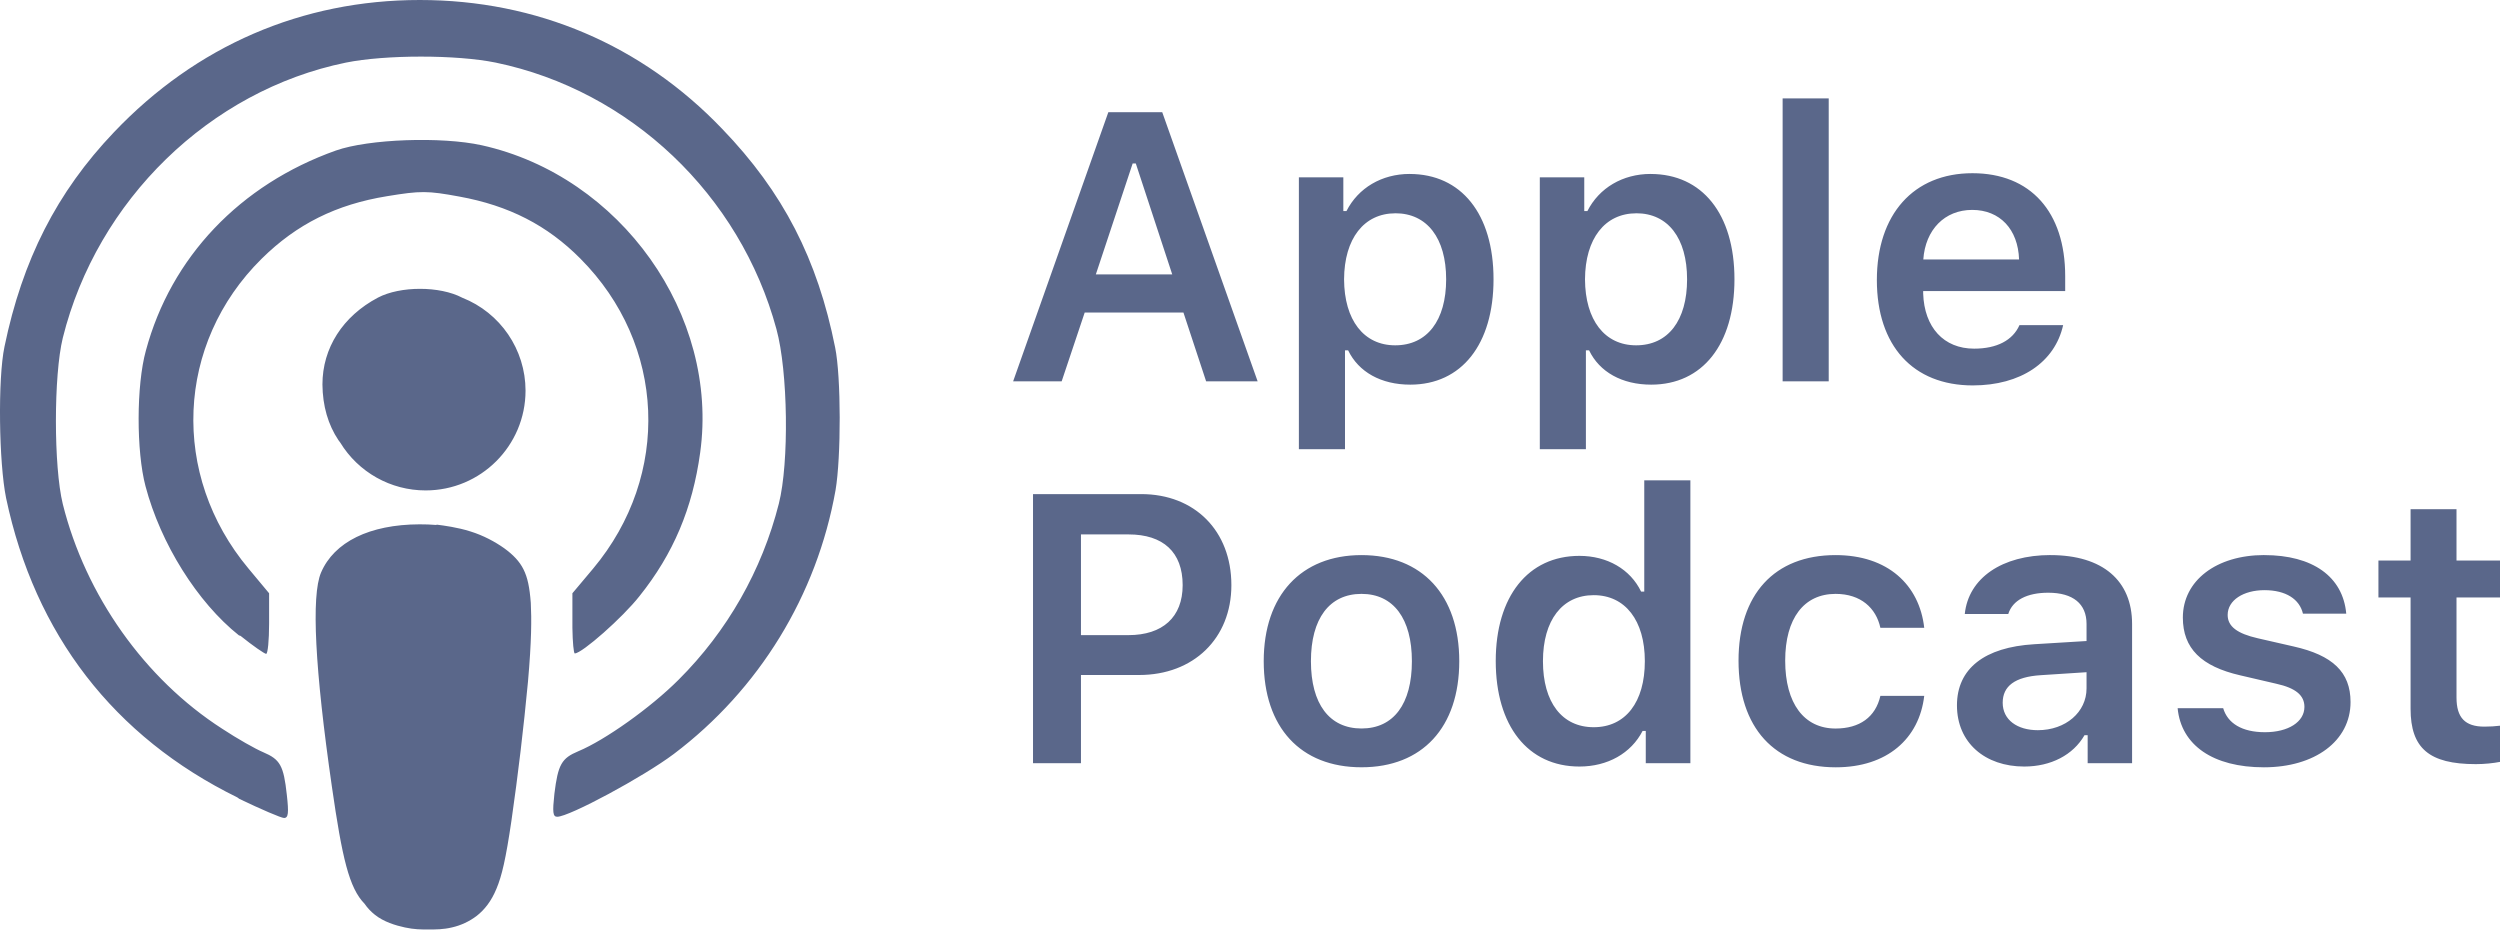
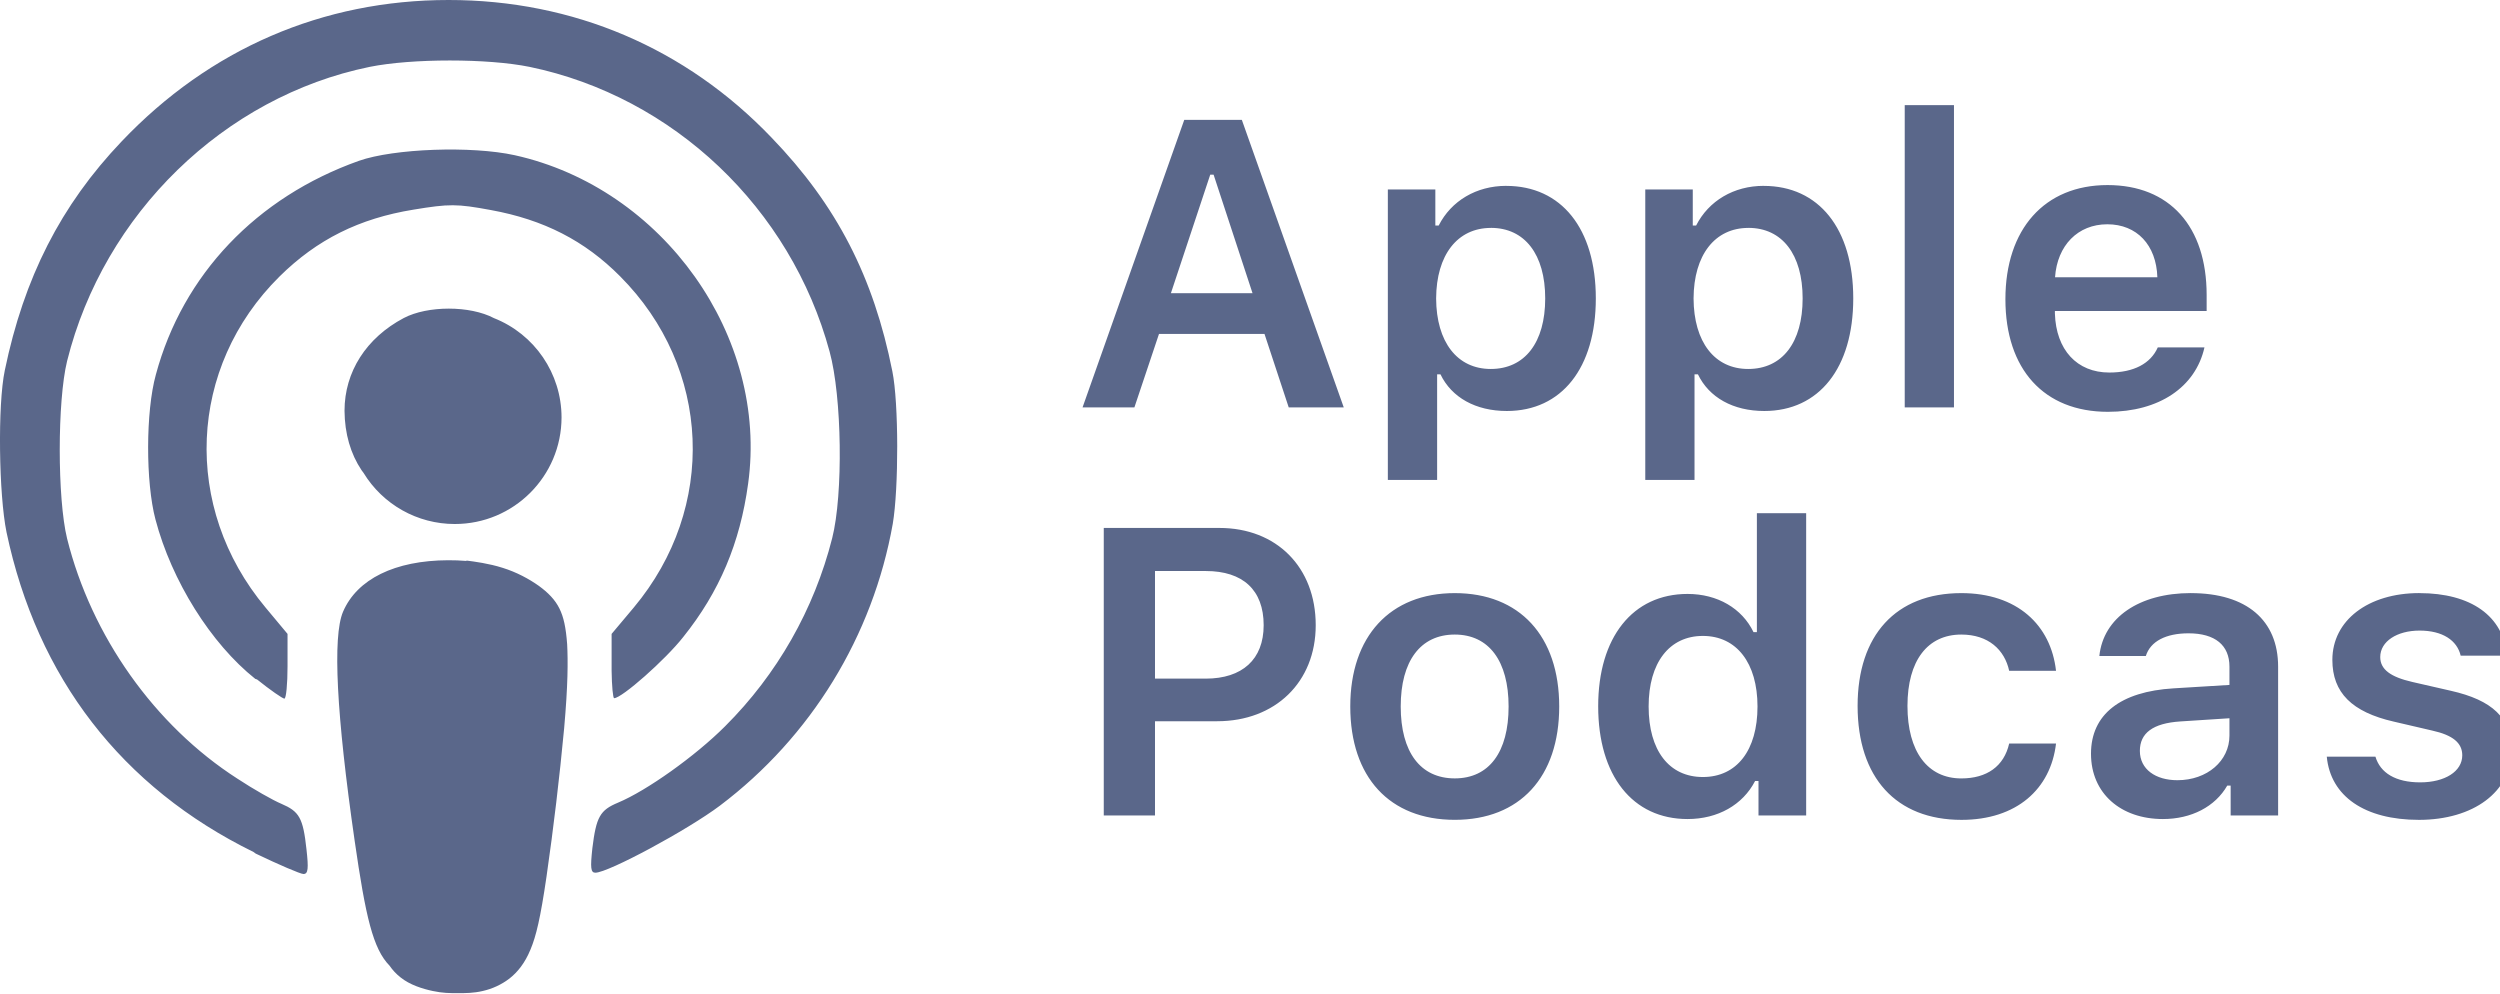
- <svg xmlns="http://www.w3.org/2000/svg" width="78" height="29">
-   <defs />
+ <svg xmlns="http://www.w3.org/2000/svg" width="73" height="29">
  <g transform="translate(-136)" fill="none" fill-rule="evenodd">
    <path d="M149.085 16.359c.181-.001.357.006.526.02l.017-.01c.218.028.65.084 1.05.212.403.125.768.322 1.053.524.276.2.478.408.603.661.126.253.19.554.227 1.046.025.494.025 1.178-.088 2.455a88.802 88.802 0 01-.516 4.338c-.176 1.203-.302 1.729-.465 2.117-.164.401-.378.664-.617.852a2.01 2.01 0 01-.78.363c-.264.063-.503.063-.73.063-.226 0-.44 0-.73-.063-.289-.062-.666-.175-.943-.4a1.534 1.534 0 01-.316-.338c-.485-.494-.699-1.424-1.02-3.649-.532-3.683-.648-5.962-.34-6.685.409-.957 1.517-1.5 3.069-1.506zM149.098 0c3.639 0 6.928 1.4 9.433 4.02 1.906 1.977 2.977 4.069 3.526 6.824.187.918.187 3.419.012 4.45a13.21 13.21 0 01-5.046 8.23c-.947.713-3.265 1.959-3.638 1.959-.137 0-.15-.142-.088-.715.113-.92.225-1.111.748-1.33.835-.348 2.255-1.357 3.127-2.23a11.87 11.87 0 003.128-5.494c.324-1.28.286-4.127-.075-5.445-1.134-4.19-4.56-7.446-8.76-8.316-1.22-.249-3.438-.249-4.672 0-4.248.87-7.762 4.288-8.834 8.59-.286 1.168-.286 4.015 0 5.183.71 2.847 2.555 5.457 4.972 7.01.473.312 1.046.635 1.283.734.524.224.636.41.735 1.33.063.56.05.721-.087.721-.087 0-.723-.273-1.395-.596l-.063-.046c-3.85-1.89-6.317-5.087-7.214-9.34-.224-1.098-.262-3.717-.05-4.724.56-2.704 1.632-4.818 3.414-6.688 2.567-2.7 5.869-4.127 9.544-4.127zm29.381 17.319c1.89 0 3.05 1.25 3.05 3.31 0 2.066-1.153 3.31-3.05 3.31-1.903 0-3.051-1.244-3.051-3.31 0-2.053 1.166-3.31 3.051-3.31zm28.166 0c1.508 0 2.454.669 2.558 1.827h-1.351c-.105-.448-.528-.733-1.201-.733-.655 0-1.148.314-1.148.773 0 .361.301.582.94.728l1.119.256c1.212.273 1.775.797 1.775 1.733 0 1.222-1.12 2.037-2.703 2.037-1.584 0-2.582-.687-2.692-1.845h1.421c.14.472.586.75 1.305.75.725 0 1.23-.32 1.23-.79 0-.361-.273-.588-.876-.722l-1.125-.262c-1.218-.279-1.792-.843-1.792-1.803 0-1.152 1.044-1.95 2.54-1.95zm-13.375 0c1.63 0 2.616.93 2.766 2.269h-1.368c-.134-.617-.61-1.059-1.398-1.059-.986 0-1.572.762-1.572 2.083 0 1.338.591 2.118 1.572 2.118.748 0 1.247-.355 1.398-1.019h1.368c-.156 1.333-1.154 2.229-2.76 2.229-1.909 0-3.034-1.234-3.034-3.328 0-2.066 1.12-3.293 3.028-3.293zm6.705 0c1.63 0 2.546.797 2.546 2.147v4.346h-1.386v-.873h-.099c-.353.617-1.05.977-1.879.977-1.224 0-2.1-.744-2.1-1.908 0-1.152.865-1.815 2.407-1.908L201.1 20v-.535c0-.623-.417-.972-1.195-.972-.661 0-1.113.233-1.247.663h-1.357c.116-1.123 1.166-1.838 2.674-1.838zm-11.235-2.333v8.826h-1.392v-1.007h-.099c-.36.698-1.09 1.111-1.972 1.111-1.607 0-2.61-1.268-2.61-3.293 0-2.013 1.009-3.28 2.61-3.28.87 0 1.59.418 1.926 1.116h.098v-3.473h1.439zm23.903.902v1.6H214v1.152h-1.357v3.124c0 .628.267.907.87.907.203 0 .313-.011.487-.029v1.129c-.209.04-.476.07-.754.07-1.456 0-2.036-.495-2.036-1.728V18.64h-1.003v-1.152h1.003v-1.6h1.433zm-41.037-.472c1.67 0 2.813 1.147 2.813 2.84 0 1.664-1.184 2.804-2.877 2.804h-1.816v2.752h-1.496v-8.396zm29.494 5.557l-1.433.093c-.806.052-1.183.343-1.183.86 0 .536.458.856 1.096.856.87 0 1.52-.564 1.52-1.303v-.506zm-22.621-2.444c-1.003 0-1.578.774-1.578 2.1 0 1.333.575 2.1 1.578 2.1 1.003 0 1.572-.767 1.572-2.1 0-1.326-.574-2.1-1.572-2.1zm7.245.04c-.98 0-1.584.78-1.584 2.06 0 1.286.597 2.06 1.584 2.06.991 0 1.595-.78 1.595-2.06 0-1.268-.61-2.06-1.595-2.06zM151.03 4.532c4.336.963 7.413 5.295 6.815 9.593-.237 1.731-.835 3.153-1.894 4.475-.523.667-1.794 1.787-2.018 1.787-.034 0-.068-.35-.074-.8V18.51l.647-.77c2.442-2.92 2.268-6.996-.399-9.672-1.034-1.041-2.23-1.653-3.775-1.935-.997-.184-1.209-.184-2.255-.012-1.589.258-2.82.872-3.913 1.951-2.679 2.648-2.853 6.746-.41 9.668l.642.77v.945c0 .522-.041.945-.092.945-.05 0-.411-.249-.798-.56l-.052-.017c-1.296-1.032-2.442-2.862-2.915-4.657-.287-1.084-.287-3.145.012-4.226.785-2.919 2.94-5.181 5.93-6.244 1.023-.36 3.29-.441 4.549-.164zm20.181 12.142h-1.485v3.142h1.48c1.067 0 1.693-.559 1.693-1.56 0-1.03-.609-1.582-1.688-1.582zM150.42 9.288a3.12 3.12 0 011.977 2.9 3.116 3.116 0 01-3.119 3.113 3.118 3.118 0 01-2.664-1.495l-.054-.072c-.323-.481-.494-1.069-.5-1.738 0-1.138.635-2.13 1.731-2.71.698-.366 1.931-.366 2.63.002zm37.08-3.86c1.606 0 2.615 1.244 2.615 3.286 0 2.03-.997 3.287-2.598 3.287-.91 0-1.613-.395-1.937-1.07h-.1v3.083h-1.438V5.532h1.387v1.053h.098c.366-.722 1.102-1.158 1.972-1.158zm-7.518 0c1.607 0 2.616 1.244 2.616 3.286 0 2.03-.997 3.287-2.598 3.287-.911 0-1.613-.395-1.938-1.07h-.098v3.083h-1.439V5.532h1.387v1.053h.098c.366-.722 1.102-1.158 1.972-1.158zm17.558-.024c1.81 0 2.894 1.204 2.894 3.211v.466h-4.431v.075c.034 1.06.643 1.722 1.589 1.722.713 0 1.206-.261 1.415-.733h1.363c-.26 1.158-1.322 1.88-2.819 1.88-1.867 0-2.993-1.24-2.993-3.288 0-2.047 1.143-3.333 2.982-3.333zm-4.484-2.333v8.826h-1.438V3.07h1.438zm-20.794.43l2.976 8.396h-1.607l-.708-2.147h-3.08l-.719 2.147h-1.514l2.97-8.396h1.682zm7.274 3.154c-.98 0-1.595.79-1.601 2.06.006 1.273.615 2.059 1.595 2.059.997 0 1.59-.774 1.59-2.06s-.598-2.06-1.584-2.06zm7.517 0c-.98 0-1.595.79-1.601 2.06.006 1.273.615 2.059 1.595 2.059.998 0 1.59-.774 1.59-2.06s-.598-2.06-1.584-2.06zM171.437 5.1h-.098l-1.149 3.462h2.384L171.437 5.1zm26.096 1.449c-.859 0-1.462.617-1.526 1.547h2.988c-.03-.942-.598-1.547-1.462-1.547z" fill="#5a678a" fill-rule="nonzero" />
  </g>
</svg>
